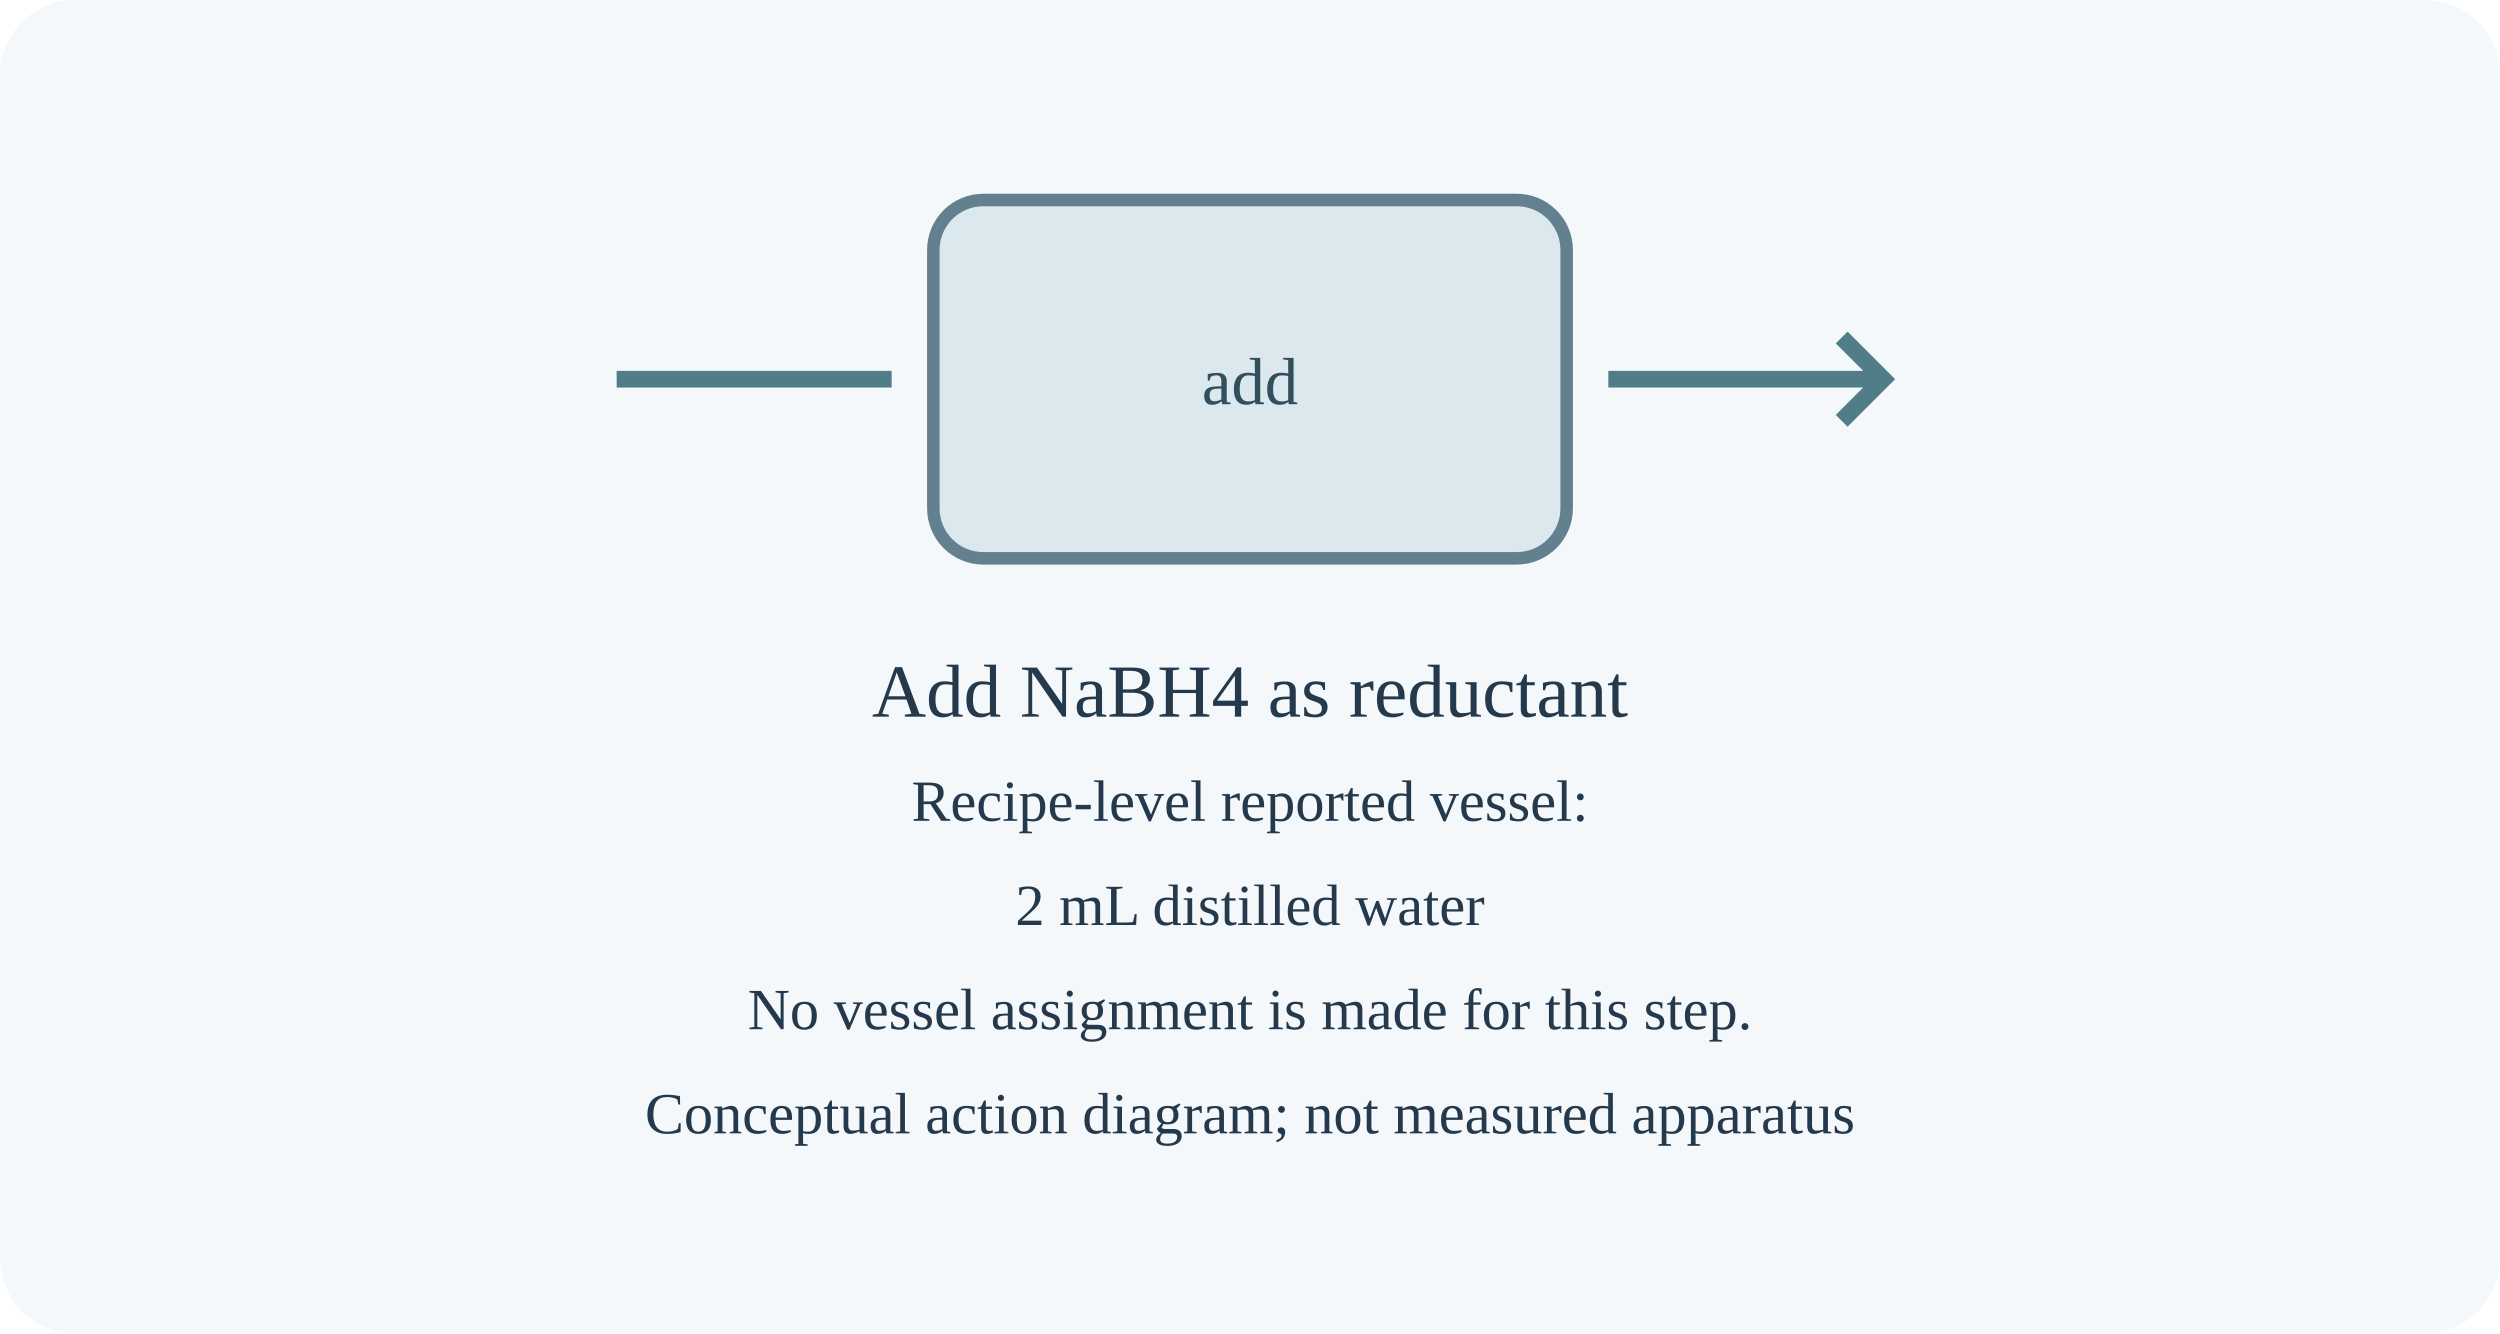
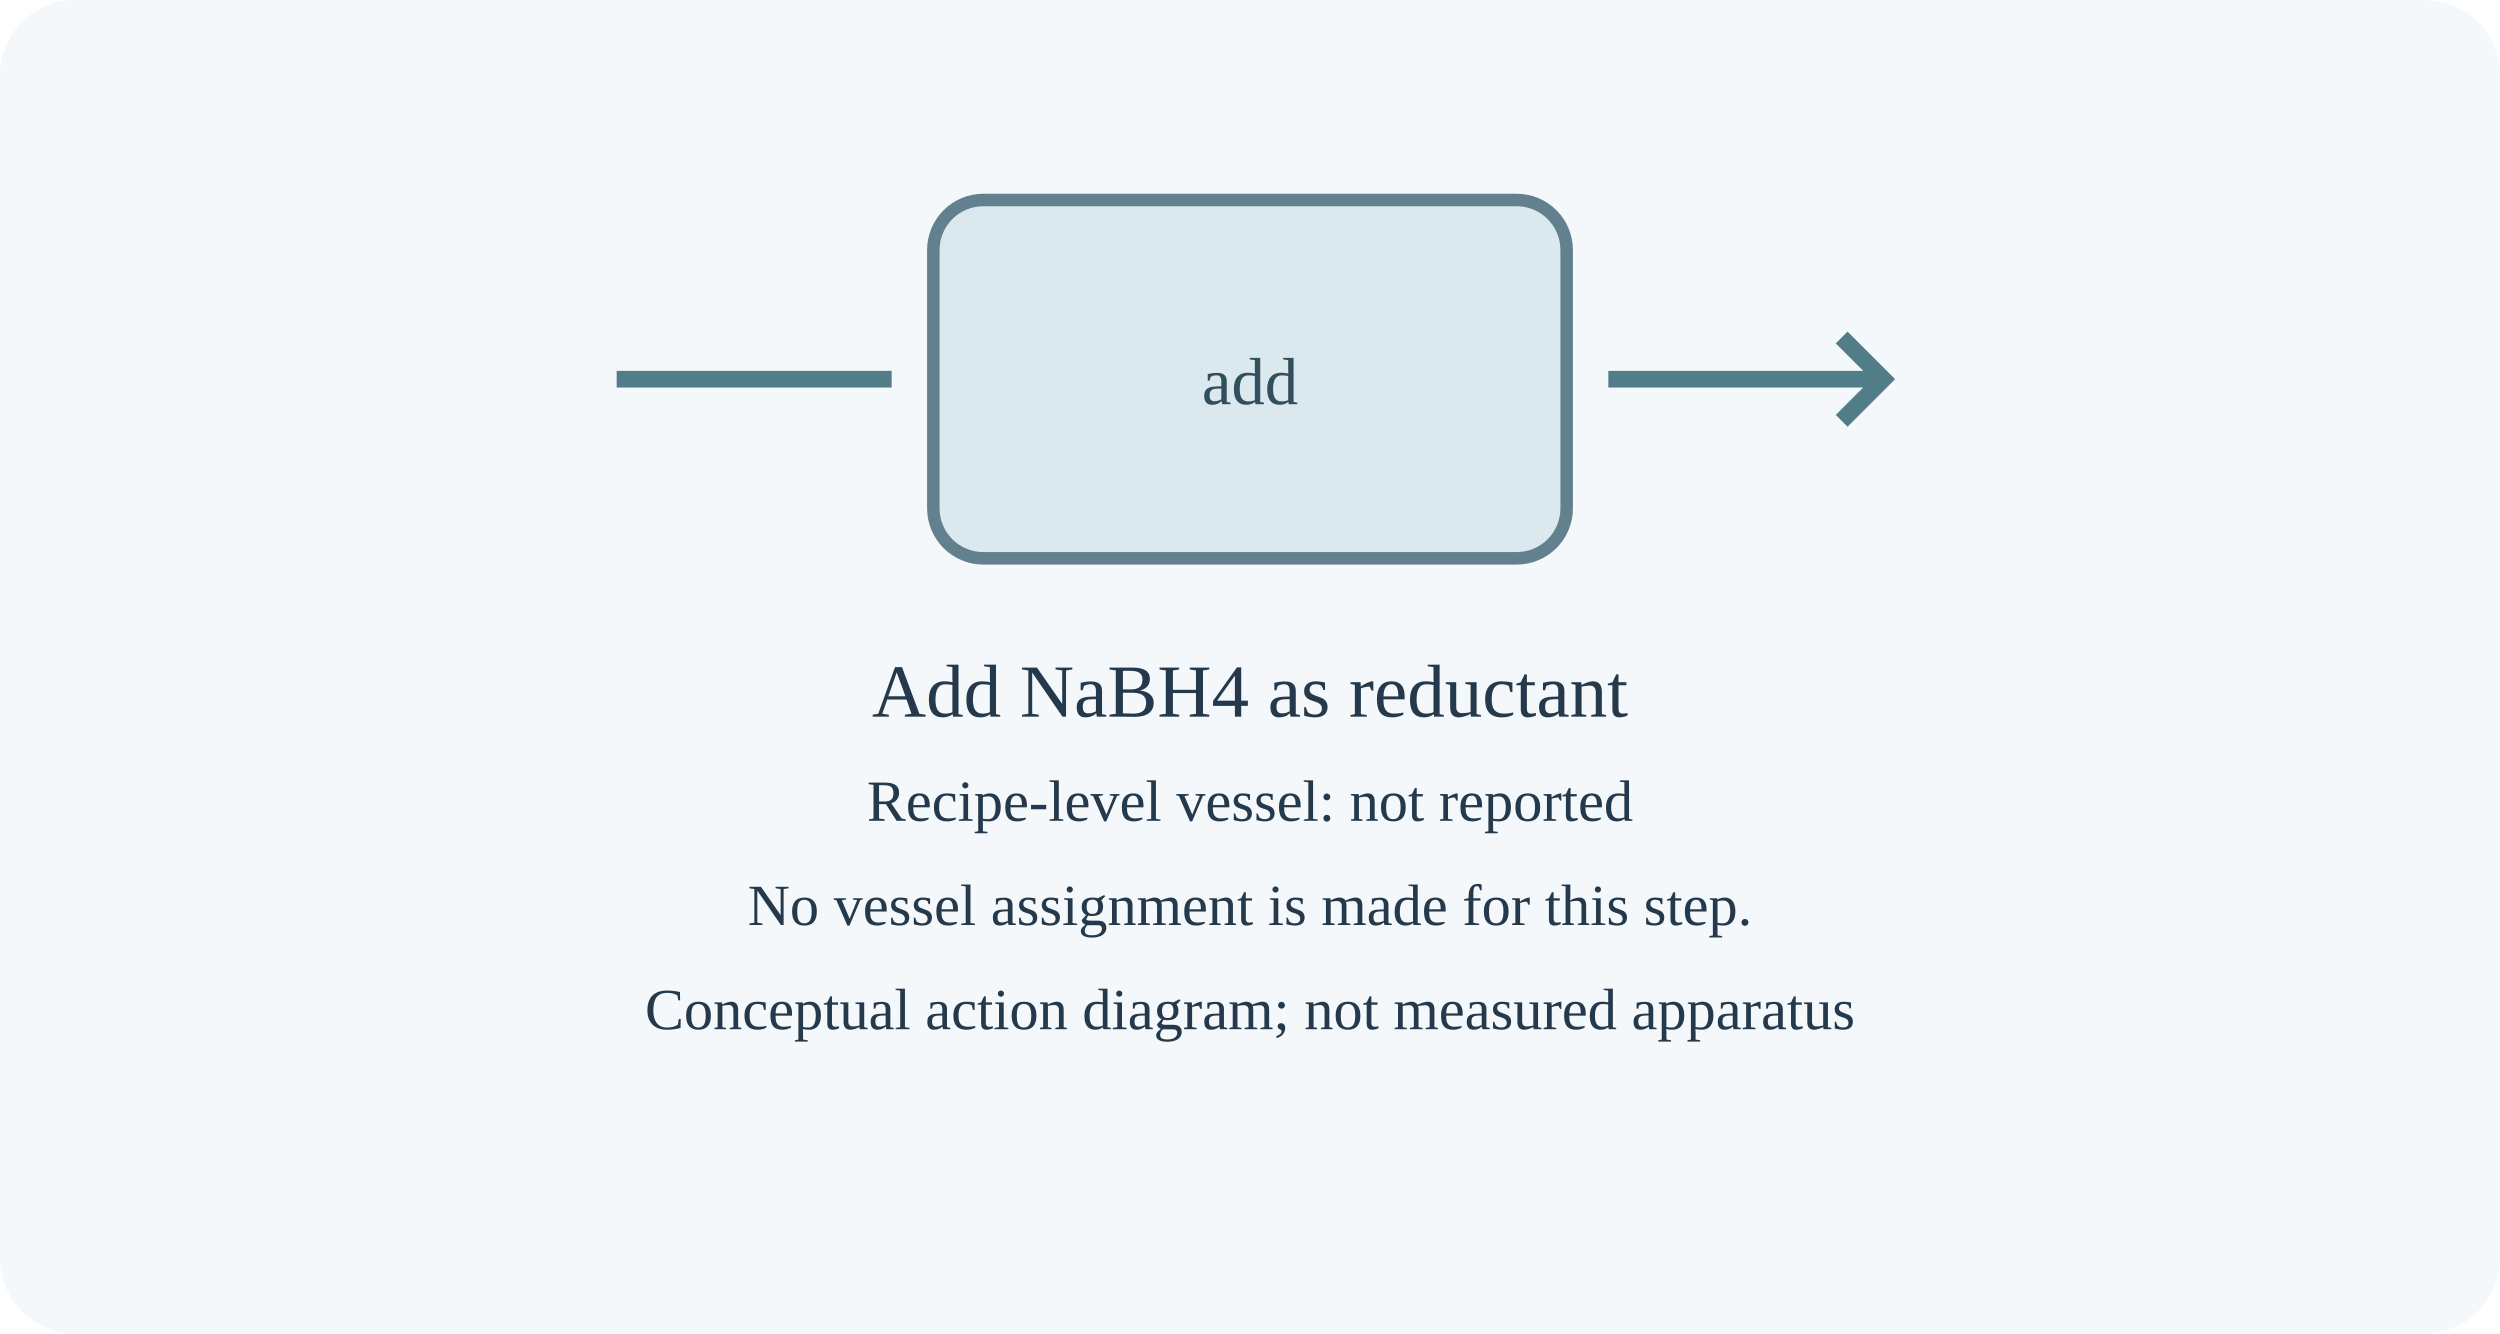
<svg xmlns="http://www.w3.org/2000/svg" viewBox="0 0 600 320" role="img" aria-labelledby="title desc">
  <rect width="600" height="320" rx="18" fill="#f4f8fb" />
  <rect x="224" y="48" width="152" height="86" rx="12" fill="#dbe9ef" stroke="#63808f" stroke-width="3" />
  <path d="M148 91H214M386 91H452M442 81L452 91 442 101" fill="none" stroke="#517d88" stroke-width="4" />
  <text x="300" y="97" text-anchor="middle" font-size="16" fill="#314f5d">add</text>
  <text x="300" y="172" text-anchor="middle" font-size="18" fill="#24394b">Add NaBH4 as reductant</text>
-   <text x="300" y="197" text-anchor="middle" font-size="14" fill="#24394b">Recipe-level reported vessel:</text>
-   <text x="300" y="222" text-anchor="middle" font-size="14" fill="#24394b">2 mL distilled water</text>
-   <text x="300" y="247" text-anchor="middle" font-size="14" fill="#24394b">No vessel assignment is made for this step.</text>
-   <text x="300" y="272" text-anchor="middle" font-size="14" fill="#24394b">Conceptual action diagram; not measured apparatus</text>
+   <text x="300" y="197" text-anchor="middle" font-size="14" fill="#24394b">Recipe-level vessel: not reported</text>
+   <text x="300" y="222" text-anchor="middle" font-size="14" fill="#24394b">No vessel assignment is made for this step.</text>
+   <text x="300" y="247" text-anchor="middle" font-size="14" fill="#24394b">Conceptual action diagram; not measured apparatus</text>
</svg>
